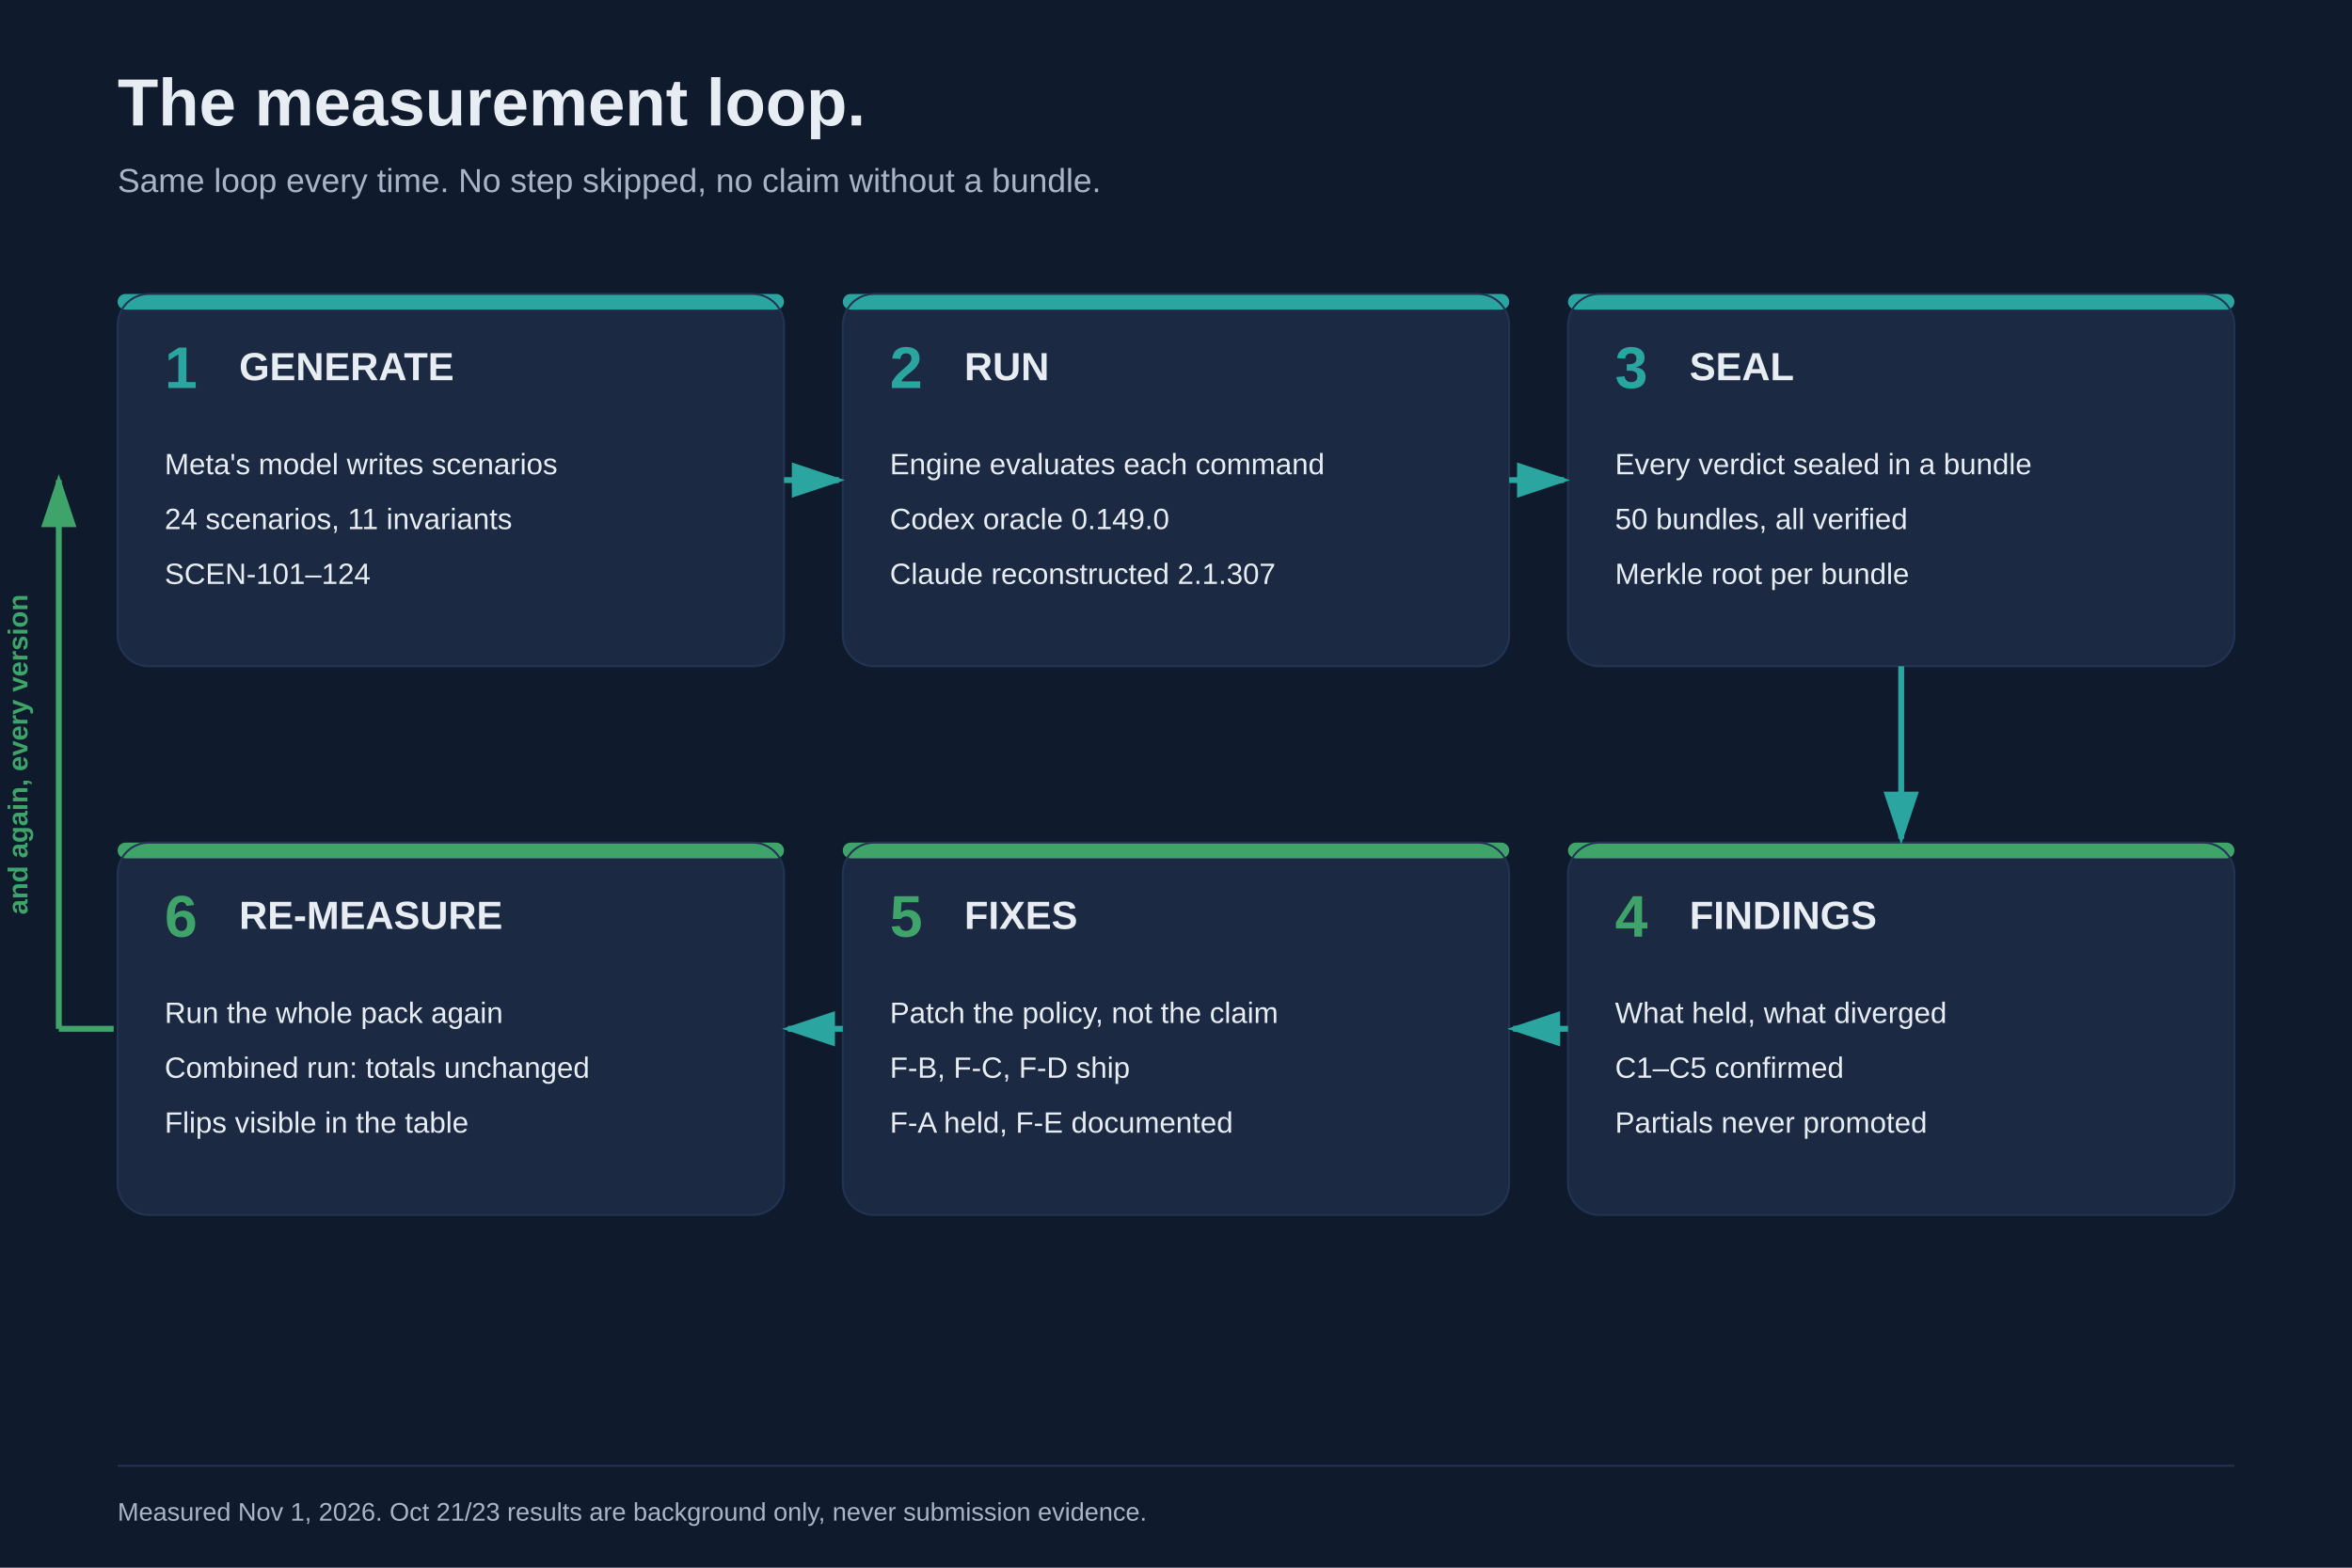
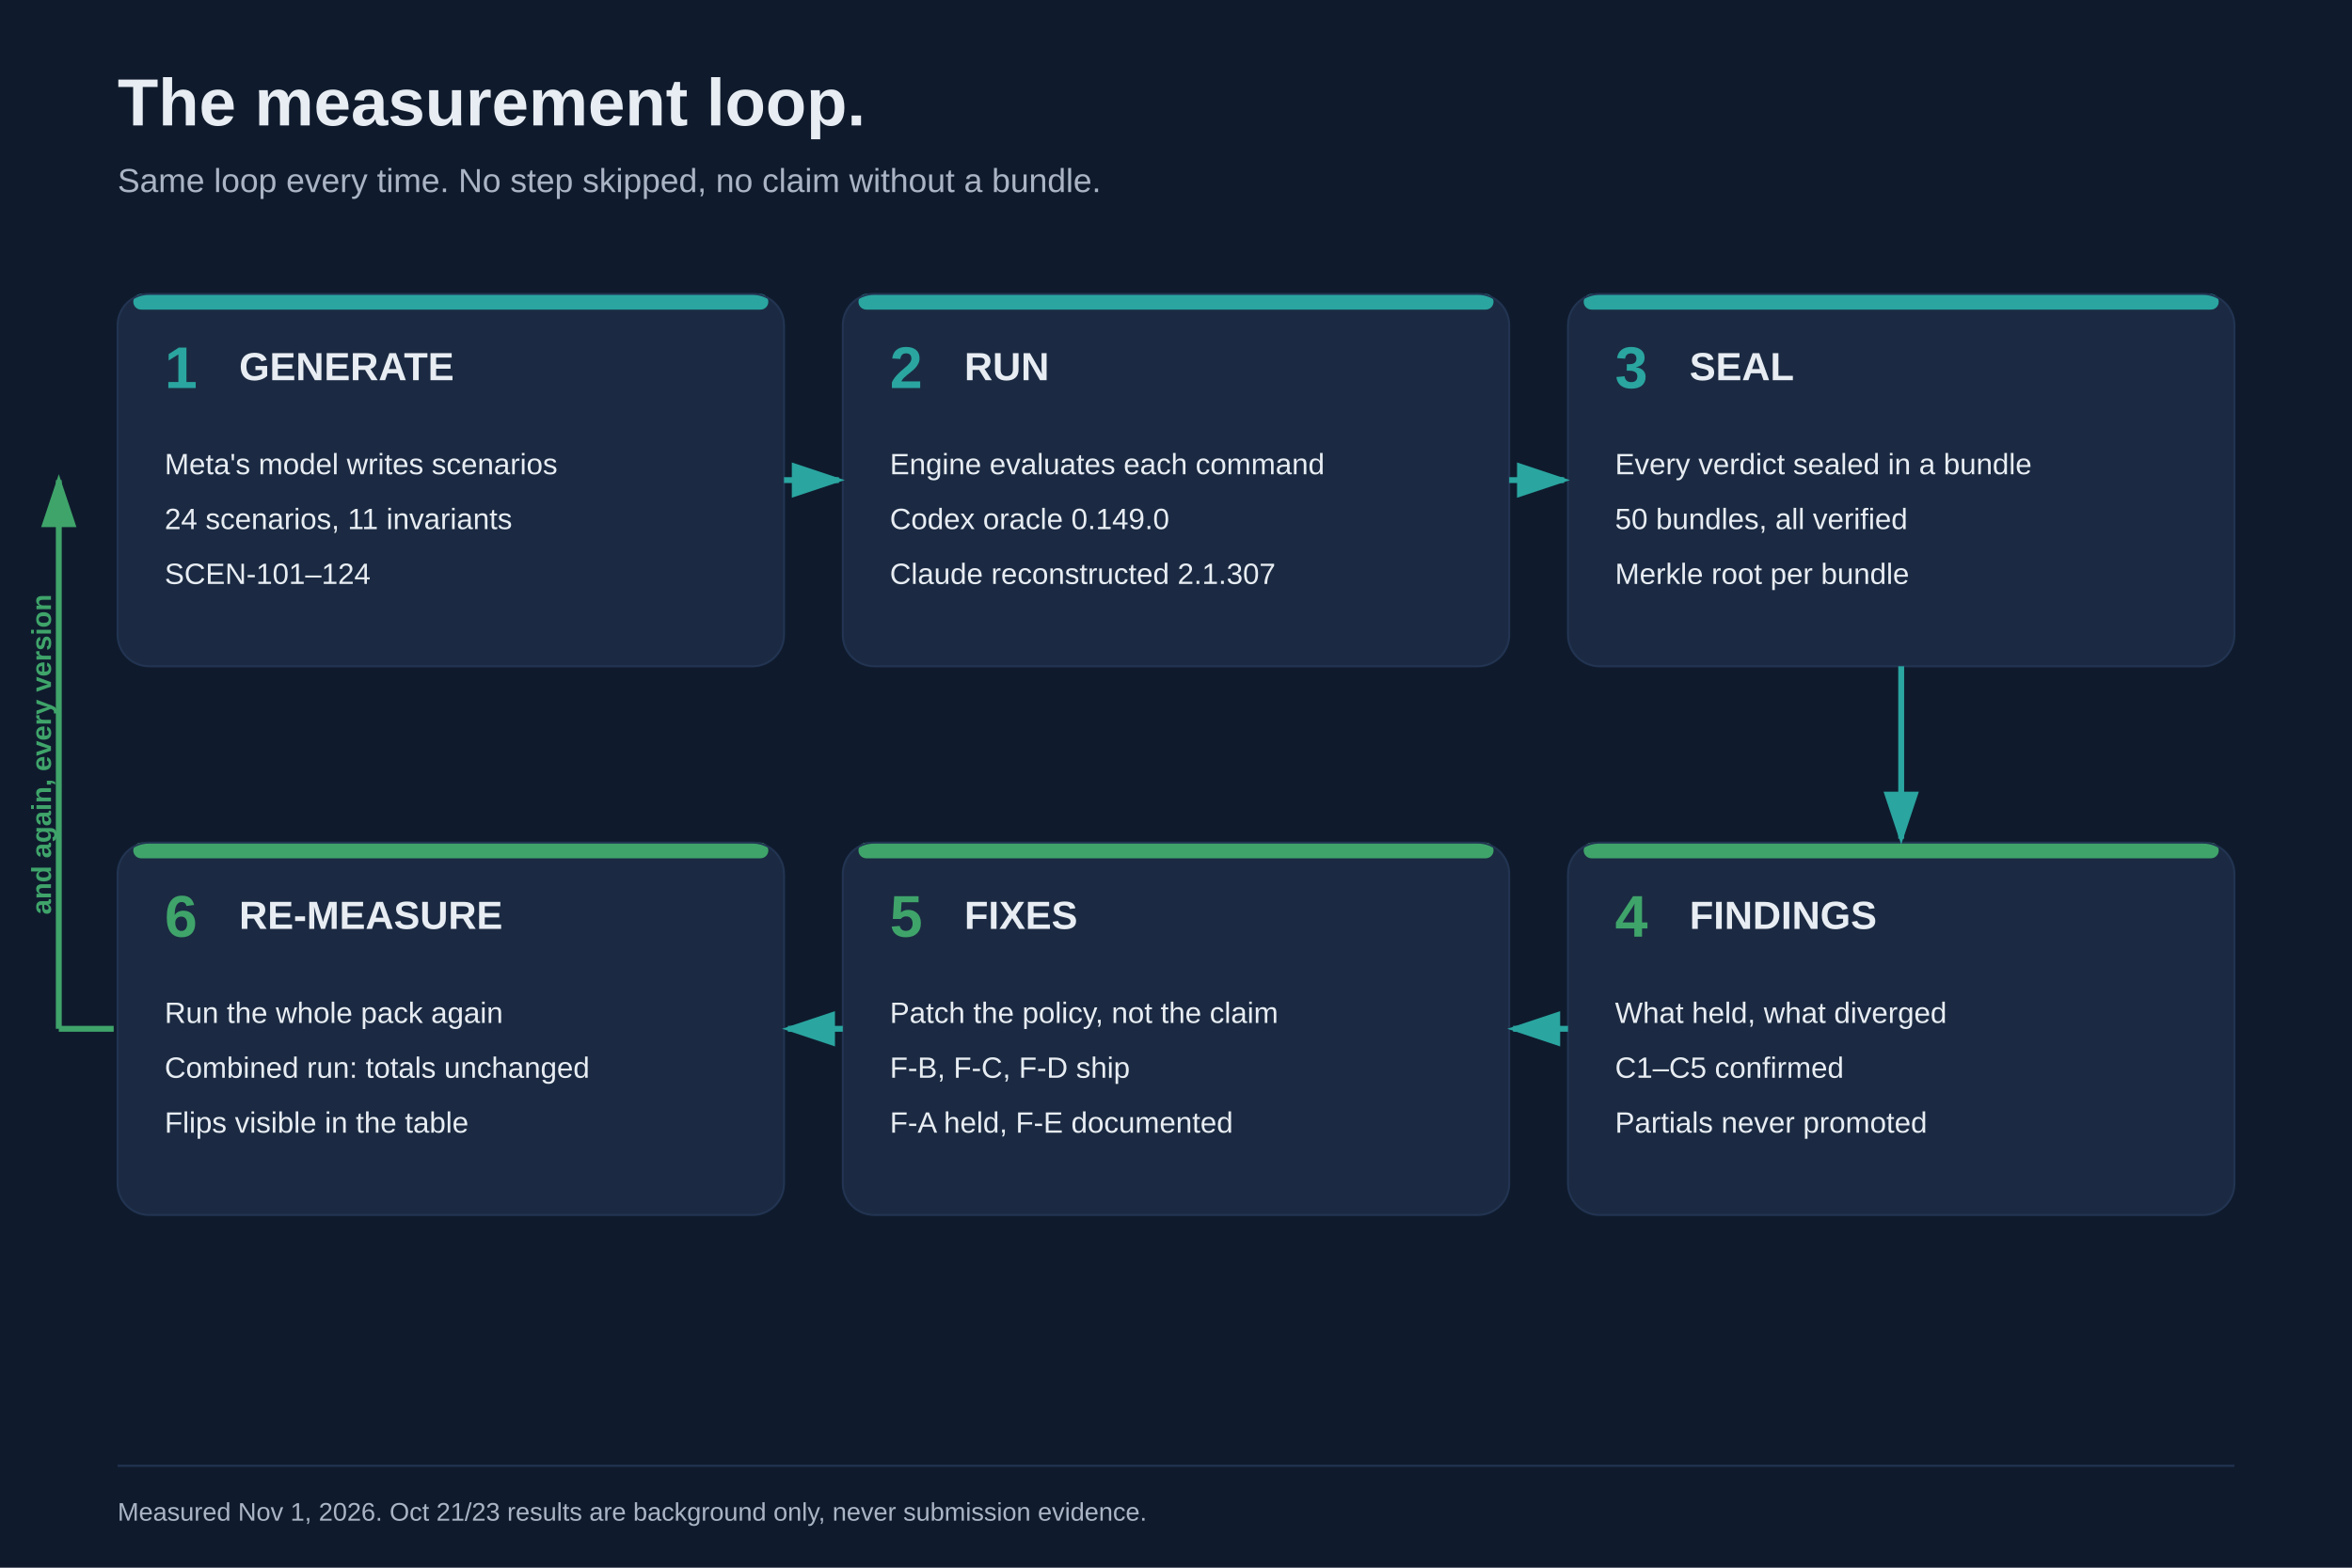
<svg xmlns="http://www.w3.org/2000/svg" width="1200" height="800" viewBox="0 0 1200 800" font-family="Arial, Helvetica, DejaVu Sans, sans-serif">
  <defs>
    <marker id="ar" markerWidth="10" markerHeight="10" refX="8" refY="3" orient="auto">
      <path d="M0,0 L9,3 L0,6 Z" fill="#2AA5A0" />
    </marker>
    <marker id="arG" markerWidth="10" markerHeight="10" refX="8" refY="3" orient="auto">
      <path d="M0,0 L9,3 L0,6 Z" fill="#3FA46A" />
    </marker>
    <marker id="arR" markerWidth="10" markerHeight="10" refX="8" refY="3" orient="auto">
      <path d="M0,0 L9,3 L0,6 Z" fill="#E05D5D" />
    </marker>
  </defs>
  <rect width="1200" height="800" fill="#0F1B2D" />
  <text x="60" y="64" font-size="34" fill="#E8EDF3" font-weight="bold">The measurement loop.</text>
  <text x="60" y="98" font-size="17" fill="#AAB4C4">Same loop every time. No step skipped, no claim without a bundle.</text>
  <rect x="60" y="150" width="340" height="190" rx="16" fill="#1B2A42" />
-   <rect x="60" y="150" width="340" height="8" rx="4" fill="#2AA5A0" />
+   <rect x="68" y="150" width="324" height="8" rx="4" fill="#2AA5A0" />
  <rect x="60" y="150" width="340" height="190" rx="16" fill="none" stroke="#223452" stroke-width="1" />
  <text x="84" y="198" font-size="30" fill="#2AA5A0" font-weight="bold" text-anchor="start">1</text>
  <text x="122" y="194" font-size="20" fill="#E8EDF3" font-weight="bold" text-anchor="start">GENERATE</text>
  <text x="84" y="242" font-size="15" fill="#E8EDF3" text-anchor="start">Meta's model writes scenarios</text>
  <text x="84" y="270" font-size="15" fill="#E8EDF3" text-anchor="start">24 scenarios, 11 invariants</text>
  <text x="84" y="298" font-size="15" fill="#E8EDF3" text-anchor="start">SCEN-101–124</text>
  <rect x="430" y="150" width="340" height="190" rx="16" fill="#1B2A42" />
-   <rect x="430" y="150" width="340" height="8" rx="4" fill="#2AA5A0" />
+   <rect x="438" y="150" width="324" height="8" rx="4" fill="#2AA5A0" />
  <rect x="430" y="150" width="340" height="190" rx="16" fill="none" stroke="#223452" stroke-width="1" />
  <text x="454" y="198" font-size="30" fill="#2AA5A0" font-weight="bold" text-anchor="start">2</text>
  <text x="492" y="194" font-size="20" fill="#E8EDF3" font-weight="bold" text-anchor="start">RUN</text>
  <text x="454" y="242" font-size="15" fill="#E8EDF3" text-anchor="start">Engine evaluates each command</text>
  <text x="454" y="270" font-size="15" fill="#E8EDF3" text-anchor="start">Codex oracle 0.149.0</text>
  <text x="454" y="298" font-size="15" fill="#E8EDF3" text-anchor="start">Claude reconstructed 2.1.307</text>
  <rect x="800" y="150" width="340" height="190" rx="16" fill="#1B2A42" />
-   <rect x="800" y="150" width="340" height="8" rx="4" fill="#2AA5A0" />
+   <rect x="808" y="150" width="324" height="8" rx="4" fill="#2AA5A0" />
  <rect x="800" y="150" width="340" height="190" rx="16" fill="none" stroke="#223452" stroke-width="1" />
  <text x="824" y="198" font-size="30" fill="#2AA5A0" font-weight="bold" text-anchor="start">3</text>
  <text x="862" y="194" font-size="20" fill="#E8EDF3" font-weight="bold" text-anchor="start">SEAL</text>
  <text x="824" y="242" font-size="15" fill="#E8EDF3" text-anchor="start">Every verdict sealed in a bundle</text>
  <text x="824" y="270" font-size="15" fill="#E8EDF3" text-anchor="start">50 bundles, all verified</text>
  <text x="824" y="298" font-size="15" fill="#E8EDF3" text-anchor="start">Merkle root per bundle</text>
  <rect x="800" y="430" width="340" height="190" rx="16" fill="#1B2A42" />
-   <rect x="800" y="430" width="340" height="8" rx="4" fill="#3FA46A" />
+   <rect x="808" y="430" width="324" height="8" rx="4" fill="#3FA46A" />
  <rect x="800" y="430" width="340" height="190" rx="16" fill="none" stroke="#223452" stroke-width="1" />
  <text x="824" y="478" font-size="30" fill="#3FA46A" font-weight="bold" text-anchor="start">4</text>
  <text x="862" y="474" font-size="20" fill="#E8EDF3" font-weight="bold" text-anchor="start">FINDINGS</text>
  <text x="824" y="522" font-size="15" fill="#E8EDF3" text-anchor="start">What held, what diverged</text>
  <text x="824" y="550" font-size="15" fill="#E8EDF3" text-anchor="start">C1–C5 confirmed</text>
  <text x="824" y="578" font-size="15" fill="#E8EDF3" text-anchor="start">Partials never promoted</text>
  <rect x="430" y="430" width="340" height="190" rx="16" fill="#1B2A42" />
-   <rect x="430" y="430" width="340" height="8" rx="4" fill="#3FA46A" />
+   <rect x="438" y="430" width="324" height="8" rx="4" fill="#3FA46A" />
  <rect x="430" y="430" width="340" height="190" rx="16" fill="none" stroke="#223452" stroke-width="1" />
  <text x="454" y="478" font-size="30" fill="#3FA46A" font-weight="bold" text-anchor="start">5</text>
  <text x="492" y="474" font-size="20" fill="#E8EDF3" font-weight="bold" text-anchor="start">FIXES</text>
  <text x="454" y="522" font-size="15" fill="#E8EDF3" text-anchor="start">Patch the policy, not the claim</text>
  <text x="454" y="550" font-size="15" fill="#E8EDF3" text-anchor="start">F-B, F-C, F-D ship</text>
  <text x="454" y="578" font-size="15" fill="#E8EDF3" text-anchor="start">F-A held, F-E documented</text>
  <rect x="60" y="430" width="340" height="190" rx="16" fill="#1B2A42" />
-   <rect x="60" y="430" width="340" height="8" rx="4" fill="#3FA46A" />
+   <rect x="68" y="430" width="324" height="8" rx="4" fill="#3FA46A" />
  <rect x="60" y="430" width="340" height="190" rx="16" fill="none" stroke="#223452" stroke-width="1" />
  <text x="84" y="478" font-size="30" fill="#3FA46A" font-weight="bold" text-anchor="start">6</text>
  <text x="122" y="474" font-size="20" fill="#E8EDF3" font-weight="bold" text-anchor="start">RE-MEASURE</text>
  <text x="84" y="522" font-size="15" fill="#E8EDF3" text-anchor="start">Run the whole pack again</text>
  <text x="84" y="550" font-size="15" fill="#E8EDF3" text-anchor="start">Combined run: totals unchanged</text>
  <text x="84" y="578" font-size="15" fill="#E8EDF3" text-anchor="start">Flips visible in the table</text>
  <line x1="400" y1="245" x2="428" y2="245" stroke="#2AA5A0" stroke-width="3" marker-end="url(#ar)" />
  <line x1="770" y1="245" x2="798" y2="245" stroke="#2AA5A0" stroke-width="3" marker-end="url(#ar)" />
  <line x1="970" y1="340" x2="970" y2="428" stroke="#2AA5A0" stroke-width="3" marker-end="url(#ar)" />
  <line x1="800" y1="525" x2="772" y2="525" stroke="#2AA5A0" stroke-width="3" marker-end="url(#ar)" />
  <line x1="430" y1="525" x2="402" y2="525" stroke="#2AA5A0" stroke-width="3" marker-end="url(#ar)" />
  <line x1="30" y1="525" x2="30" y2="245" stroke="#3FA46A" stroke-width="3" marker-end="url(#arG)" />
  <line x1="58" y1="525" x2="30" y2="525" stroke="#3FA46A" stroke-width="3" />
-   <text x="14" y="385" font-size="14" fill="#3FA46A" font-weight="bold" text-anchor="middle" transform="rotate(-90 14 385)">and again, every version</text>
+   <text x="26" y="385" font-size="14" fill="#3FA46A" font-weight="bold" text-anchor="middle" transform="rotate(-90 26 385)">and again, every version</text>
  <line x1="60" y1="748" x2="1140" y2="748" stroke="#223452" stroke-width="1" />
  <text x="60" y="776" font-size="13" fill="#AAB4C4">Measured Nov 1, 2026. Oct 21/23 results are background only, never submission evidence.</text>
</svg>
